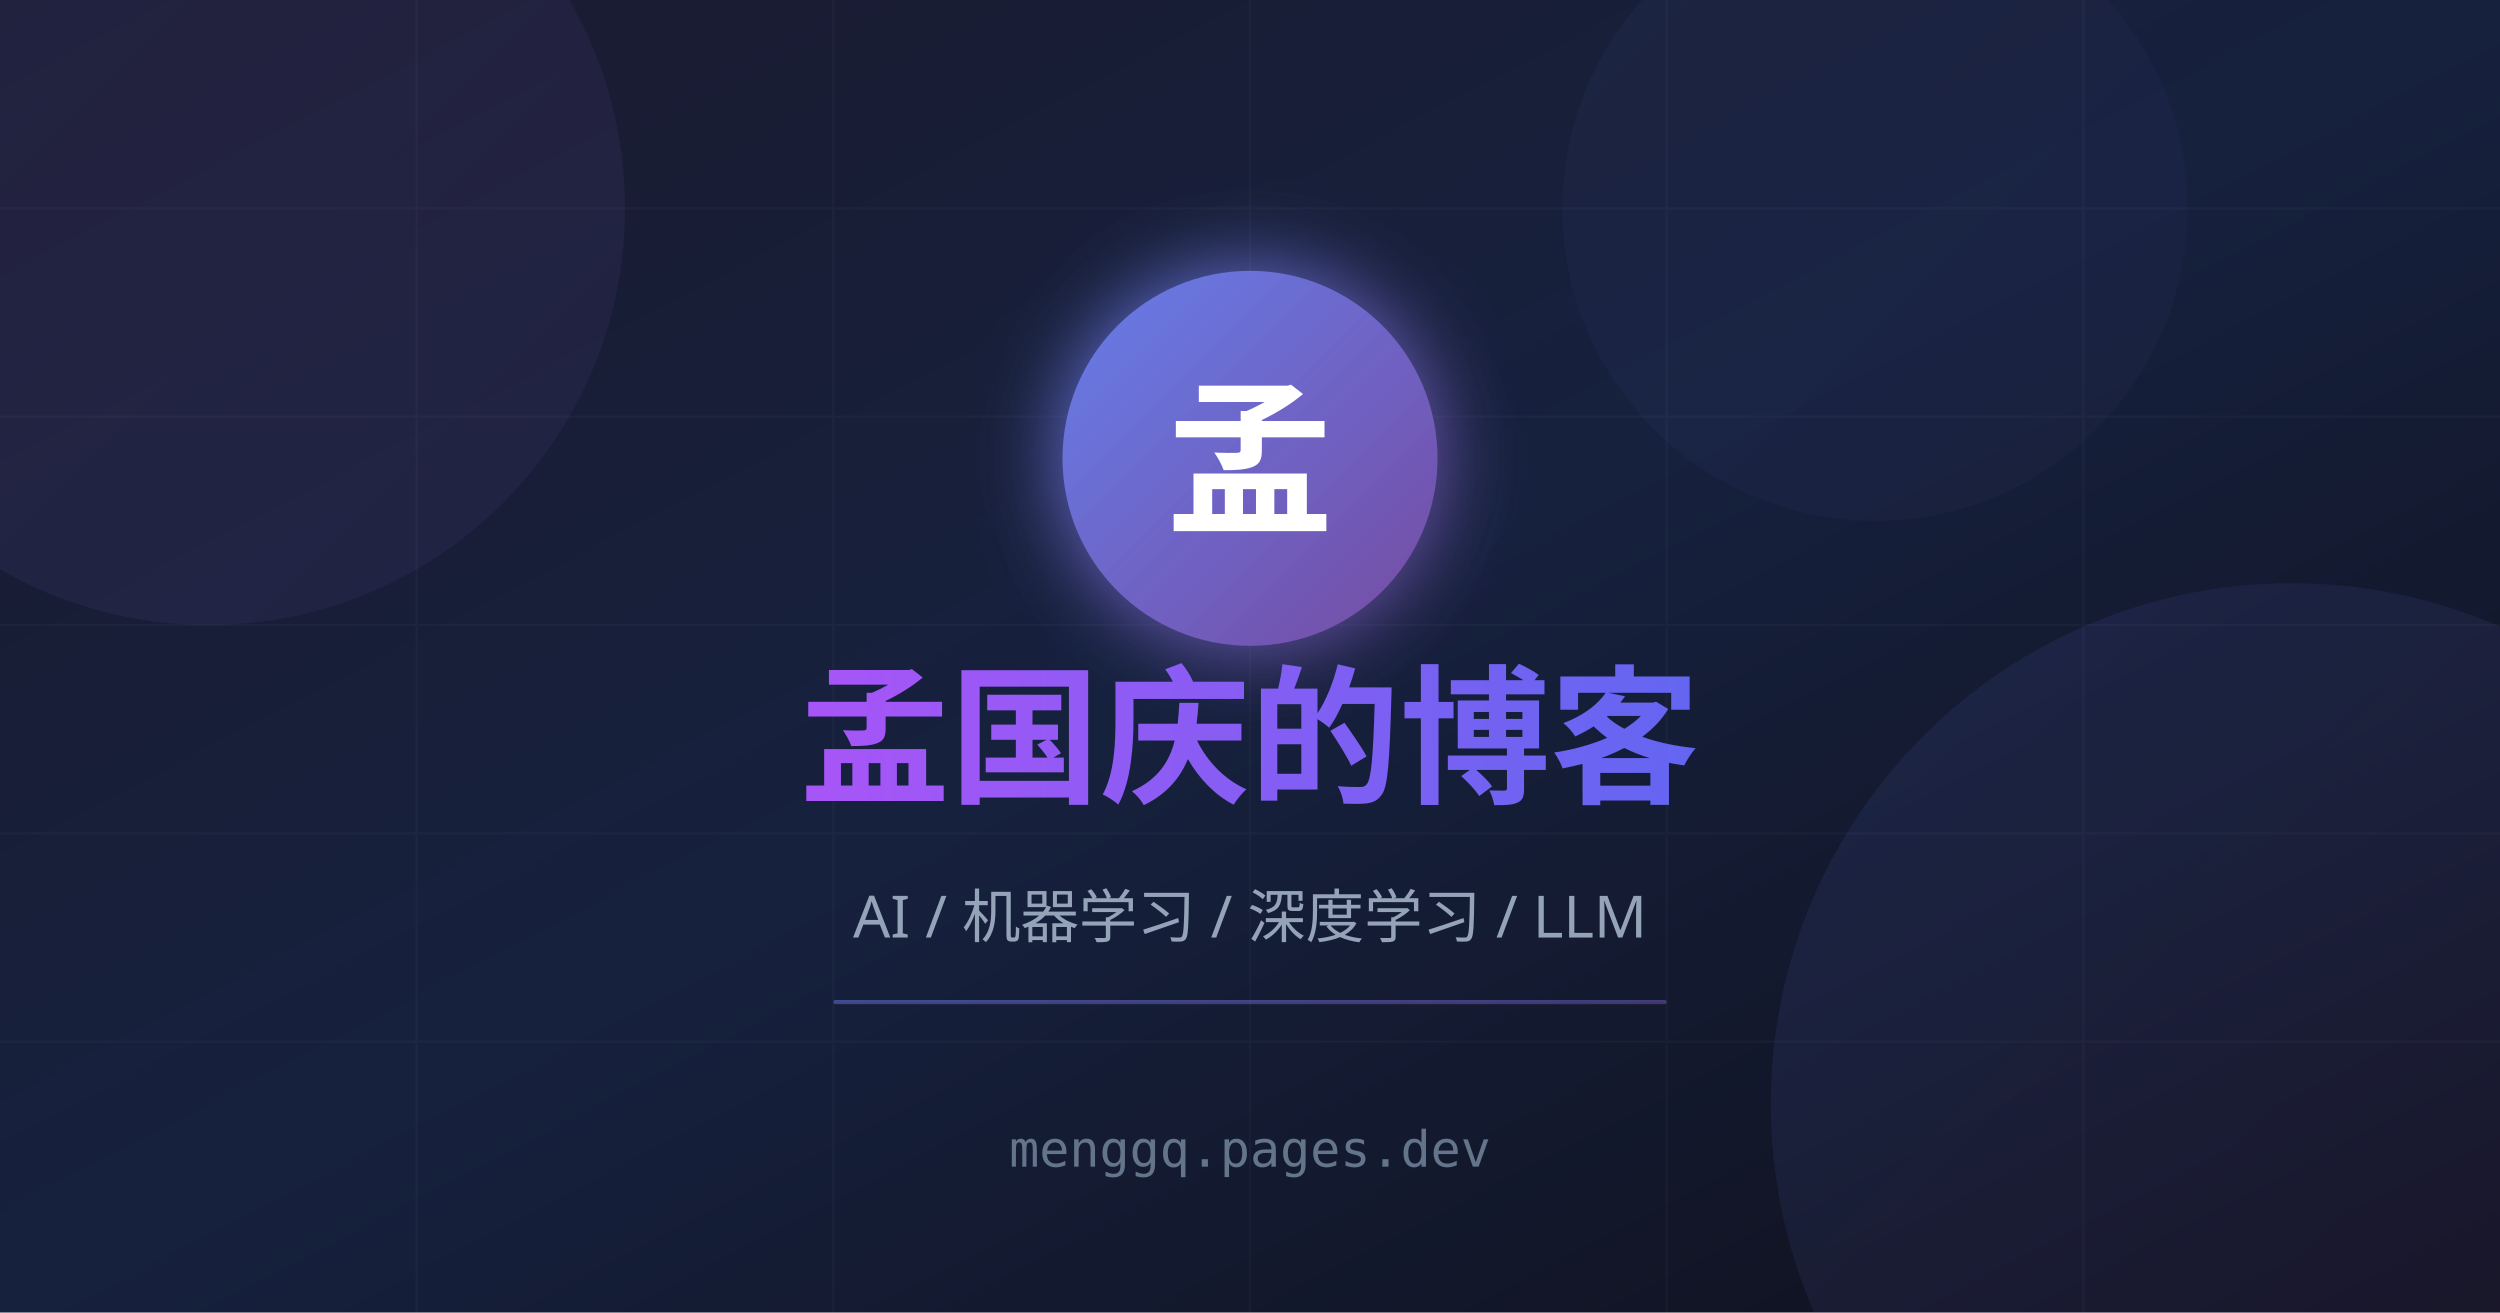
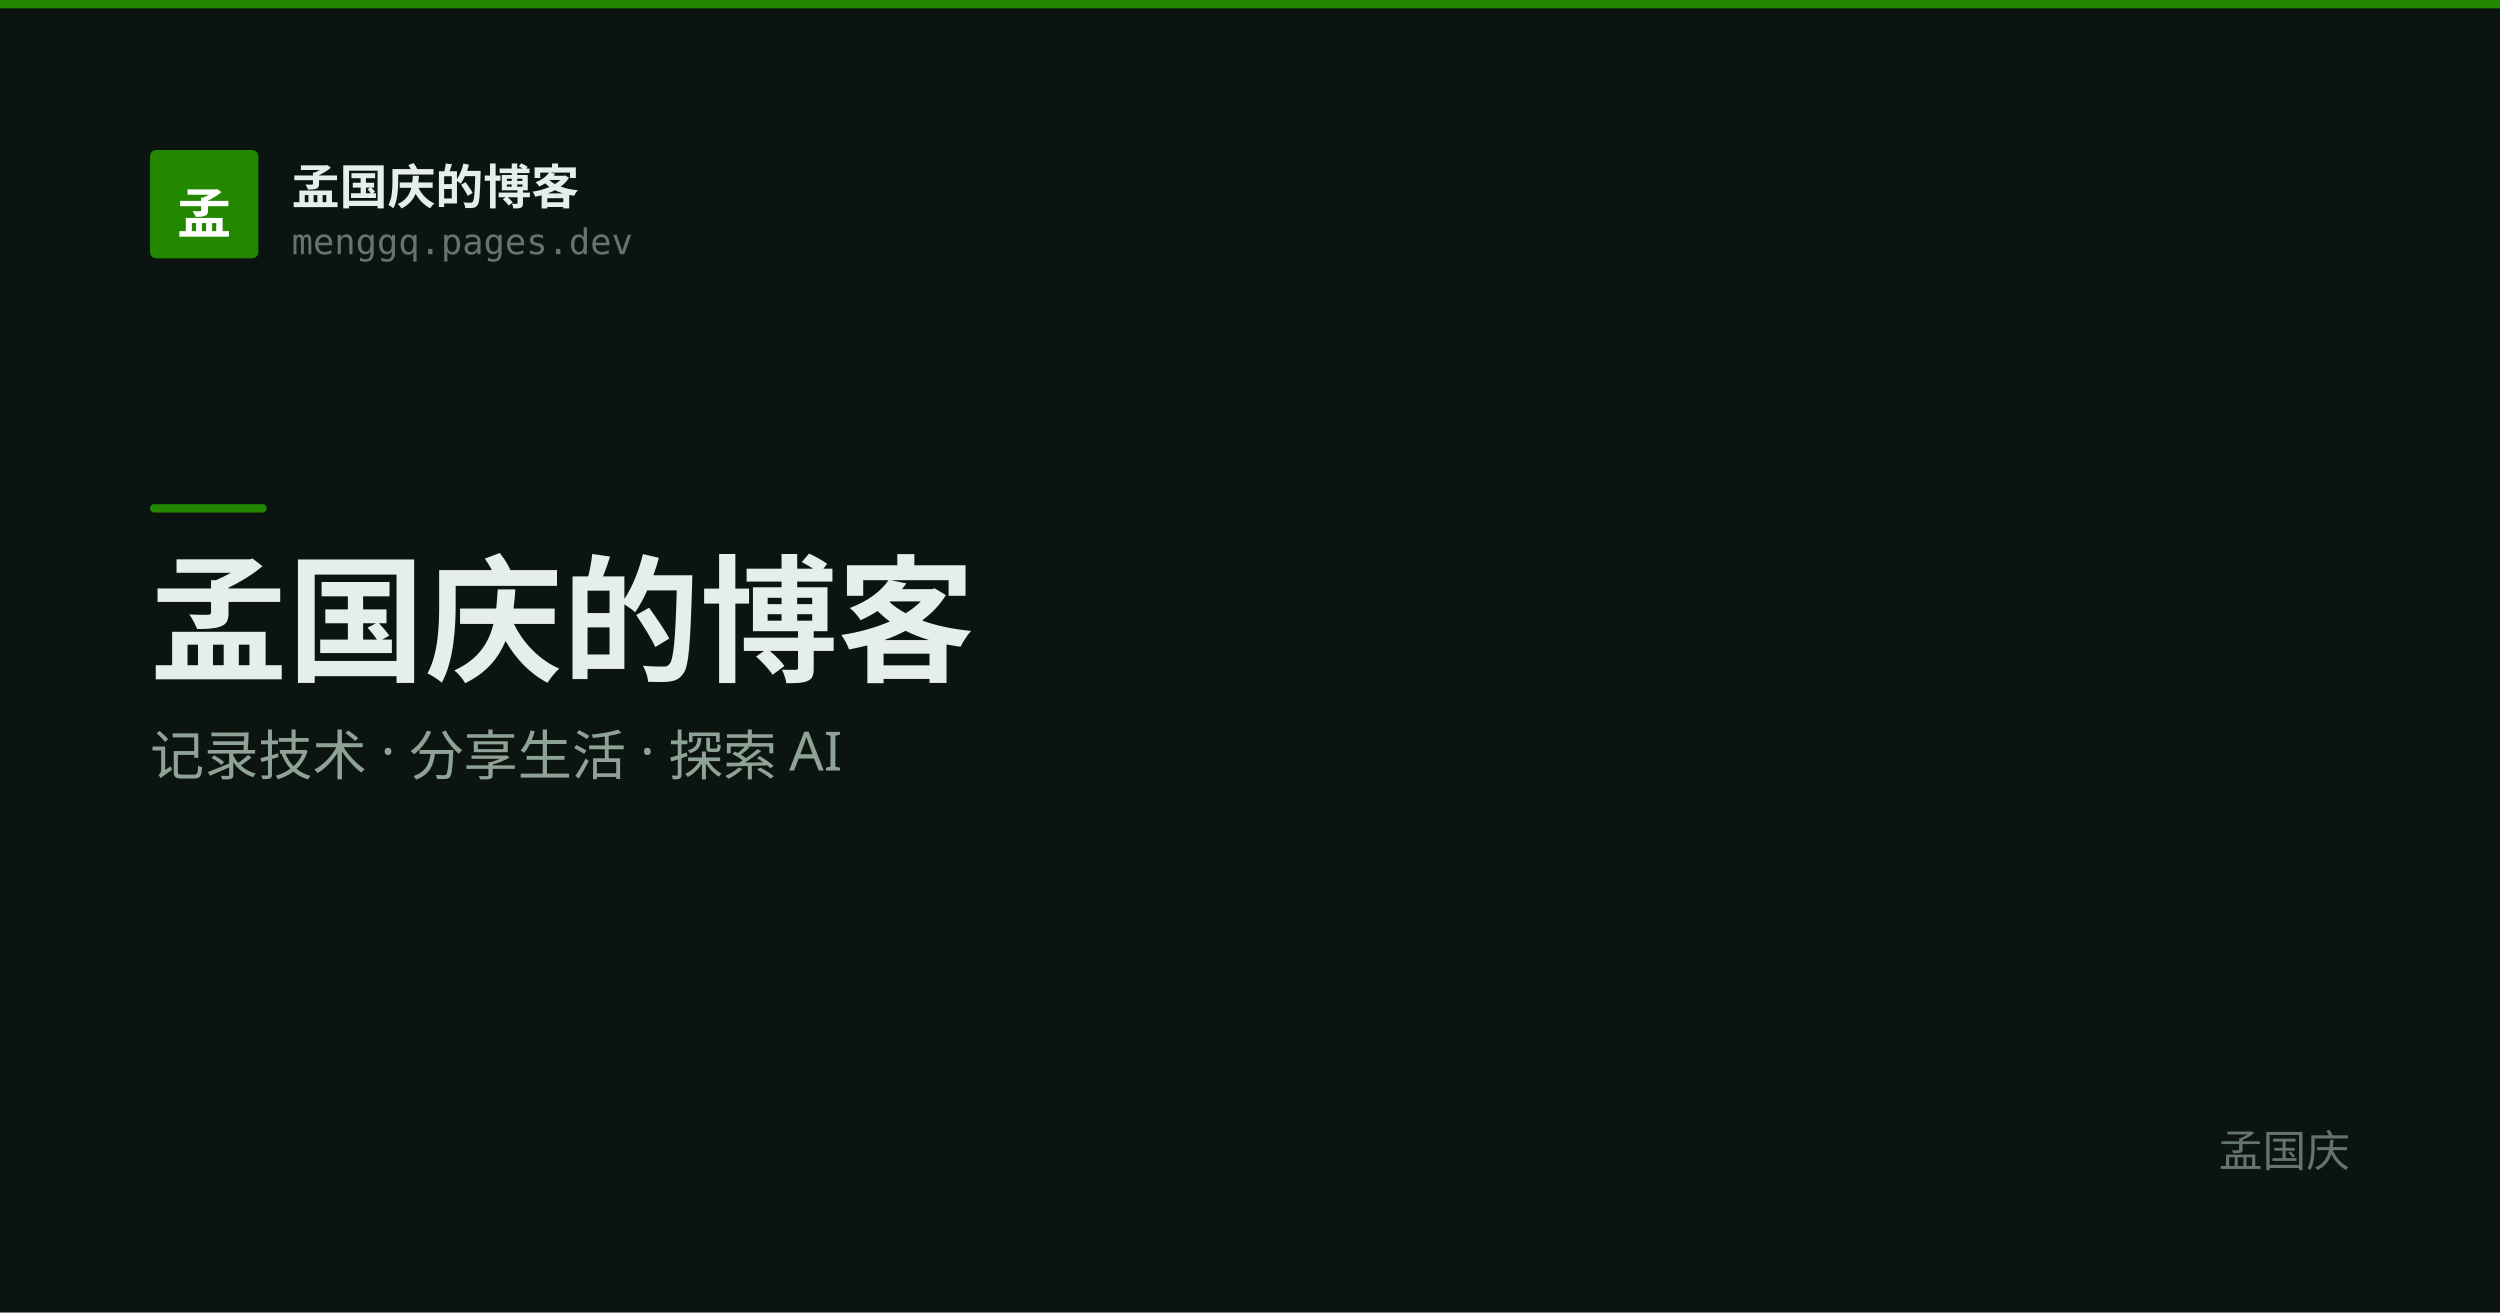
<svg xmlns="http://www.w3.org/2000/svg" width="1200" height="630" viewBox="0 0 1200 630" fill="none">
-   <defs>
-     <linearGradient id="bgGradient" x1="0%" y1="0%" x2="100%" y2="100%">
-       <stop offset="0%" style="stop-color:#1a1a2e" />
-       <stop offset="50%" style="stop-color:#16213e" />
-       <stop offset="100%" style="stop-color:#0f0f1a" />
-     </linearGradient>
-     <linearGradient id="purpleGradient" x1="0%" y1="0%" x2="100%" y2="100%">
-       <stop offset="0%" style="stop-color:#667eea" />
-       <stop offset="100%" style="stop-color:#764ba2" />
-     </linearGradient>
-     <linearGradient id="textGradient" x1="0%" y1="0%" x2="100%" y2="0%">
-       <stop offset="0%" style="stop-color:#a855f7" />
-       <stop offset="100%" style="stop-color:#6366f1" />
-     </linearGradient>
-     <filter id="glow" x="-50%" y="-50%" width="200%" height="200%">
-       <feGaussianBlur stdDeviation="20" result="coloredBlur" />
-       <feMerge>
-         <feMergeNode in="coloredBlur" />
-         <feMergeNode in="SourceGraphic" />
-       </feMerge>
-     </filter>
-   </defs>
-   <rect width="1200" height="630" fill="url(#bgGradient)" />
-   <circle cx="100" cy="100" r="200" fill="url(#purpleGradient)" opacity="0.1" />
-   <circle cx="1100" cy="530" r="250" fill="url(#purpleGradient)" opacity="0.1" />
-   <circle cx="900" cy="100" r="150" fill="url(#purpleGradient)" opacity="0.05" />
-   <g opacity="0.03">
-     <line x1="0" y1="100" x2="1200" y2="100" stroke="#fff" stroke-width="1" />
-     <line x1="0" y1="200" x2="1200" y2="200" stroke="#fff" stroke-width="1" />
-     <line x1="0" y1="300" x2="1200" y2="300" stroke="#fff" stroke-width="1" />
-     <line x1="0" y1="400" x2="1200" y2="400" stroke="#fff" stroke-width="1" />
-     <line x1="0" y1="500" x2="1200" y2="500" stroke="#fff" stroke-width="1" />
-     <line x1="200" y1="0" x2="200" y2="630" stroke="#fff" stroke-width="1" />
-     <line x1="400" y1="0" x2="400" y2="630" stroke="#fff" stroke-width="1" />
-     <line x1="600" y1="0" x2="600" y2="630" stroke="#fff" stroke-width="1" />
-     <line x1="800" y1="0" x2="800" y2="630" stroke="#fff" stroke-width="1" />
-     <line x1="1000" y1="0" x2="1000" y2="630" stroke="#fff" stroke-width="1" />
-   </g>
-   <circle cx="600" cy="220" r="90" fill="url(#purpleGradient)" filter="url(#glow)" />
-   <text x="600" y="250" font-family="PingFang SC, Microsoft YaHei, sans-serif" font-size="80" font-weight="bold" fill="white" text-anchor="middle">孟</text>
-   <text x="600" y="380" font-family="PingFang SC, Microsoft YaHei, sans-serif" font-size="72" font-weight="bold" fill="url(#textGradient)" text-anchor="middle">孟国庆的博客</text>
-   <text x="600" y="450" font-family="PingFang SC, Microsoft YaHei, sans-serif" font-size="28" fill="#94a3b8" text-anchor="middle">AI / 机器学习 / 深度学习 / LLM</text>
-   <text x="600" y="560" font-family="monospace" font-size="24" fill="#64748b" text-anchor="middle">menggq.pages.dev</text>
-   <rect x="400" y="480" width="400" height="2" fill="url(#purpleGradient)" opacity="0.5" rx="1" />
+   <rect width="1200" height="630" fill="#0b1410" />
+   <rect width="1200" height="4" fill="#238700" />
+   <rect x="72" y="72" width="52" height="52" rx="3" fill="#238700" />
+   <text x="98" y="112" font-family="Songti SC, Source Han Serif SC, serif" font-size="26" font-weight="bold" fill="#ffffff" text-anchor="middle">孟</text>
+   <text x="140" y="98" font-family="PingFang SC, Microsoft YaHei, sans-serif" font-size="23" font-weight="600" fill="#e6eee9">孟国庆的博客</text>
+   <text x="140" y="122" font-family="ui-monospace, monospace" font-size="17" fill="#64756b">menggq.pages.dev</text>
+   <rect x="72" y="242" width="56" height="4" rx="2" fill="#238700" />
+   <text x="72" y="322" font-family="Songti SC, Source Han Serif SC, serif" font-size="66" font-weight="bold" fill="#e6eee9">孟国庆的博客</text>
+   <text x="72" y="372" font-family="PingFang SC, Microsoft YaHei, sans-serif" font-size="26" fill="#8fa296">记录技术 · 分享生活 · 探索 AI</text>
+   <text x="1128" y="560" font-family="PingFang SC, Microsoft YaHei, sans-serif" font-size="21" fill="#64756b" text-anchor="end">孟国庆</text>
</svg>
